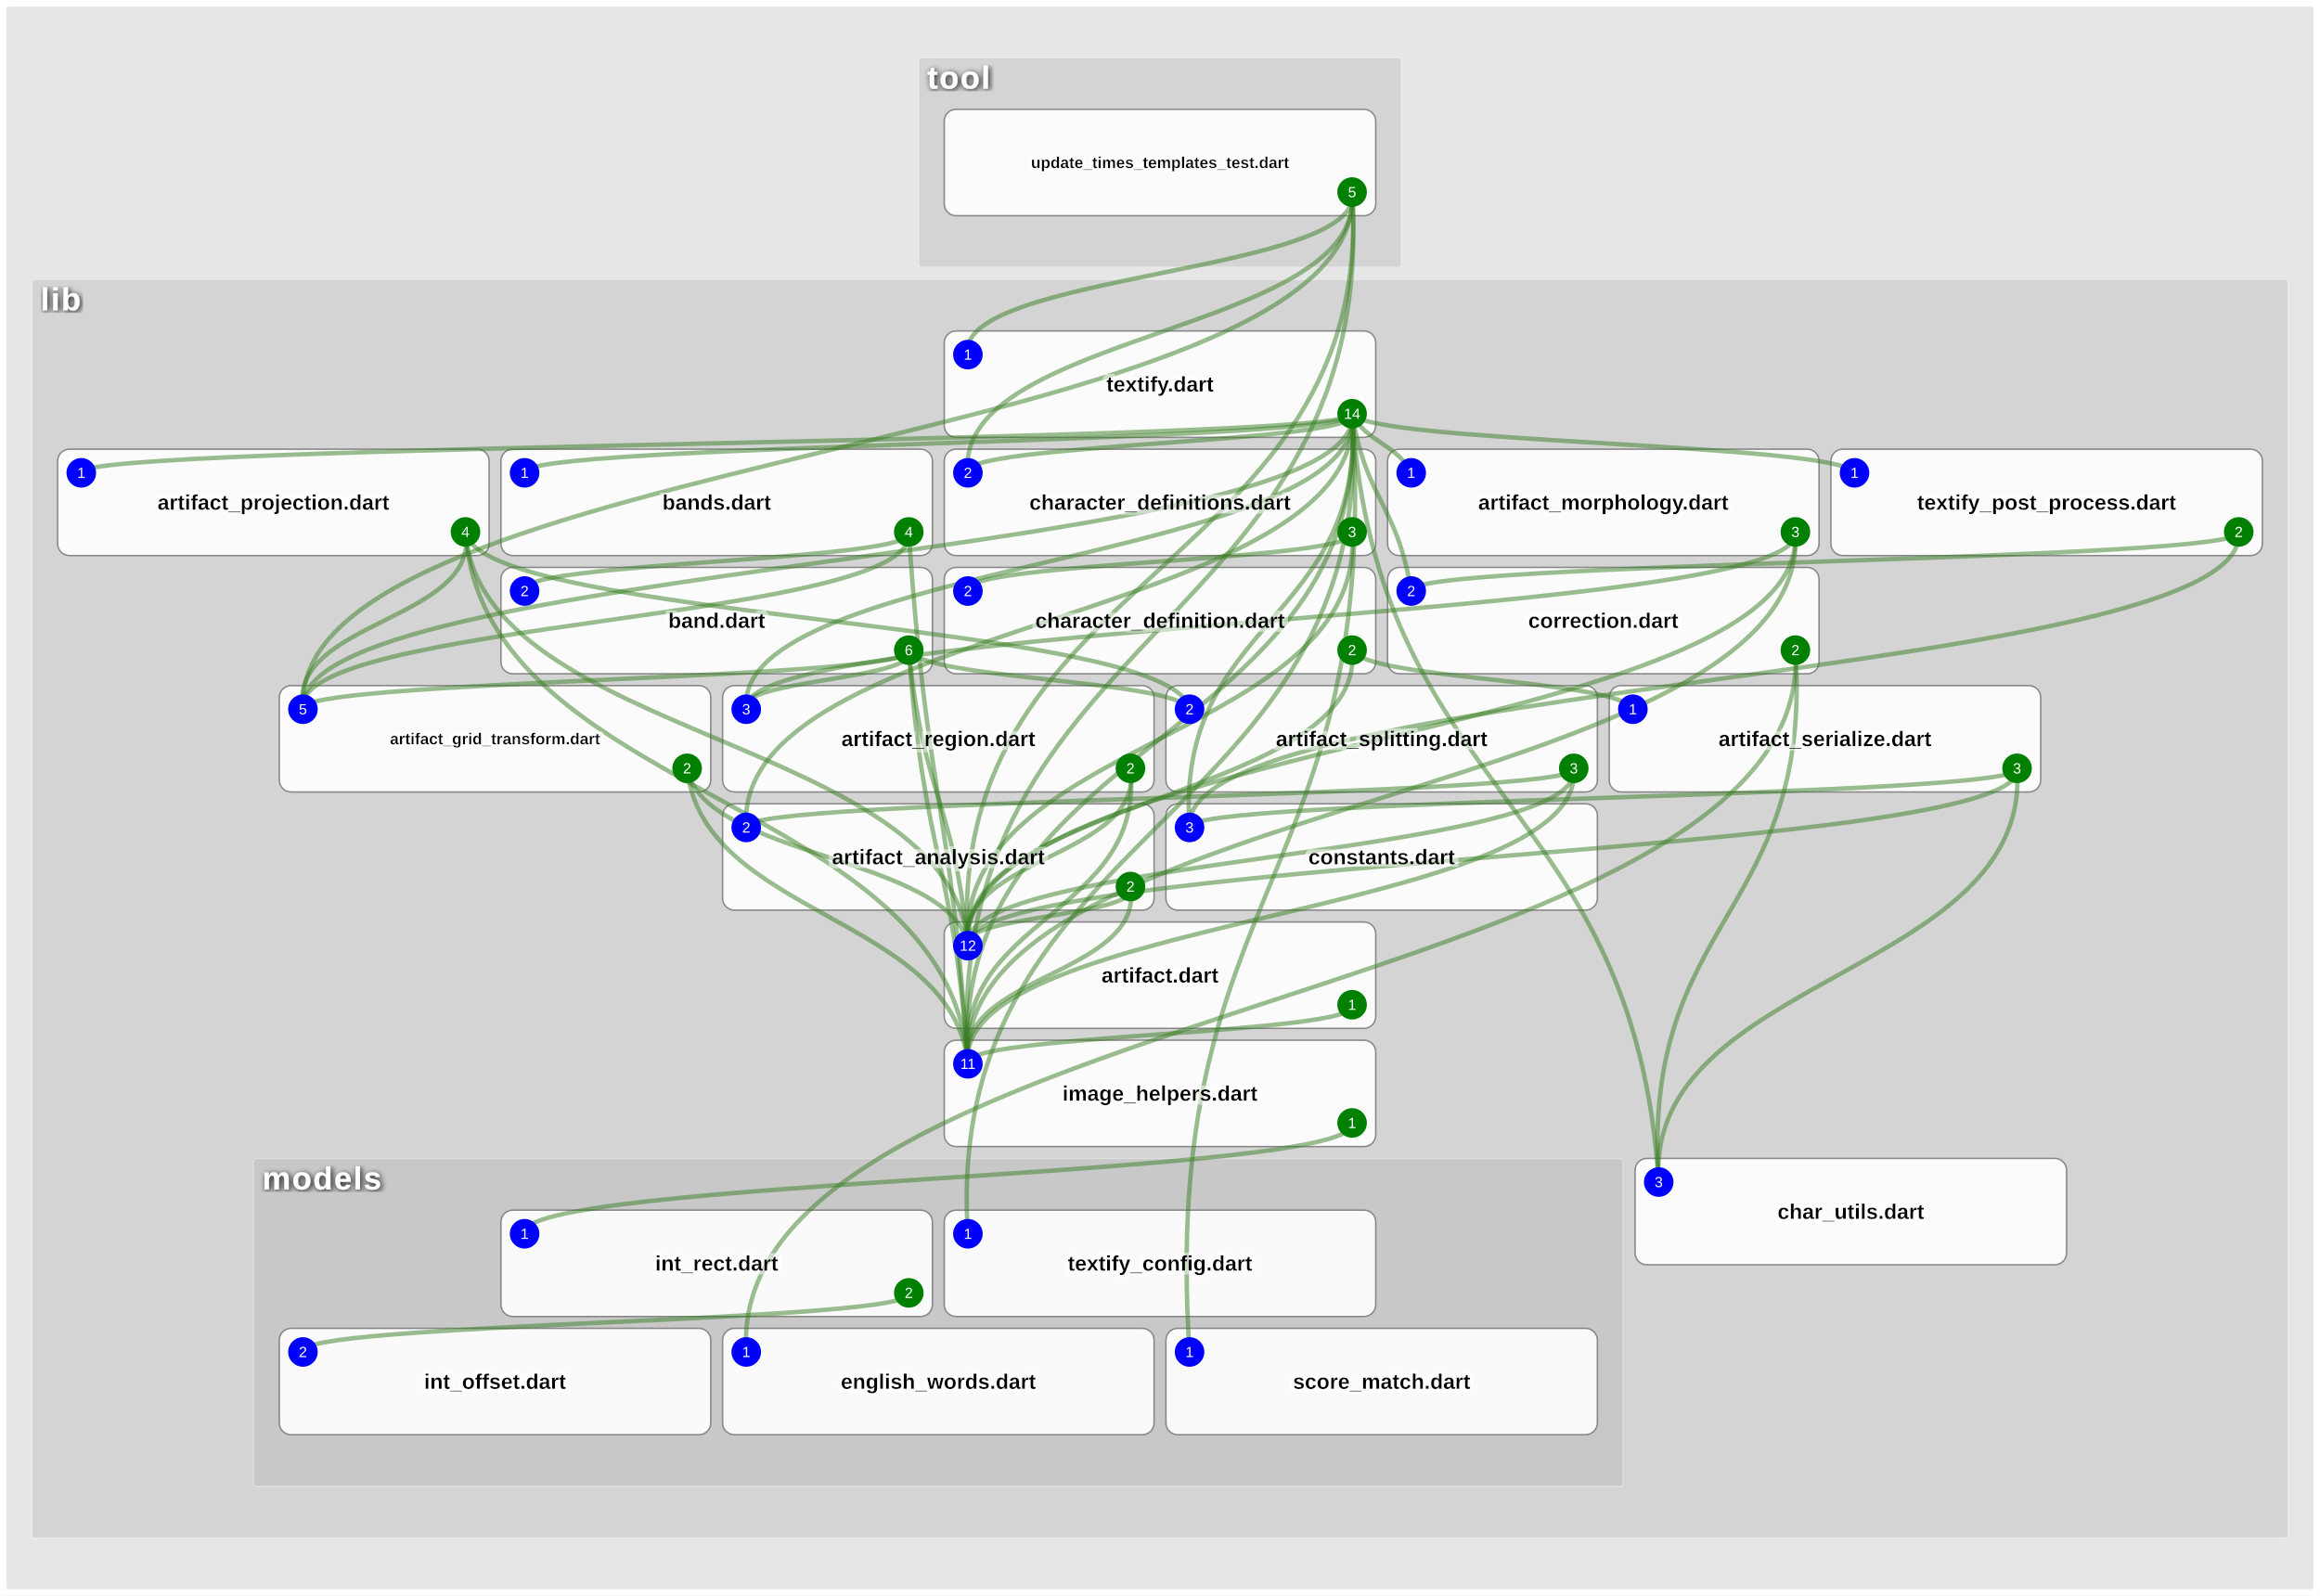
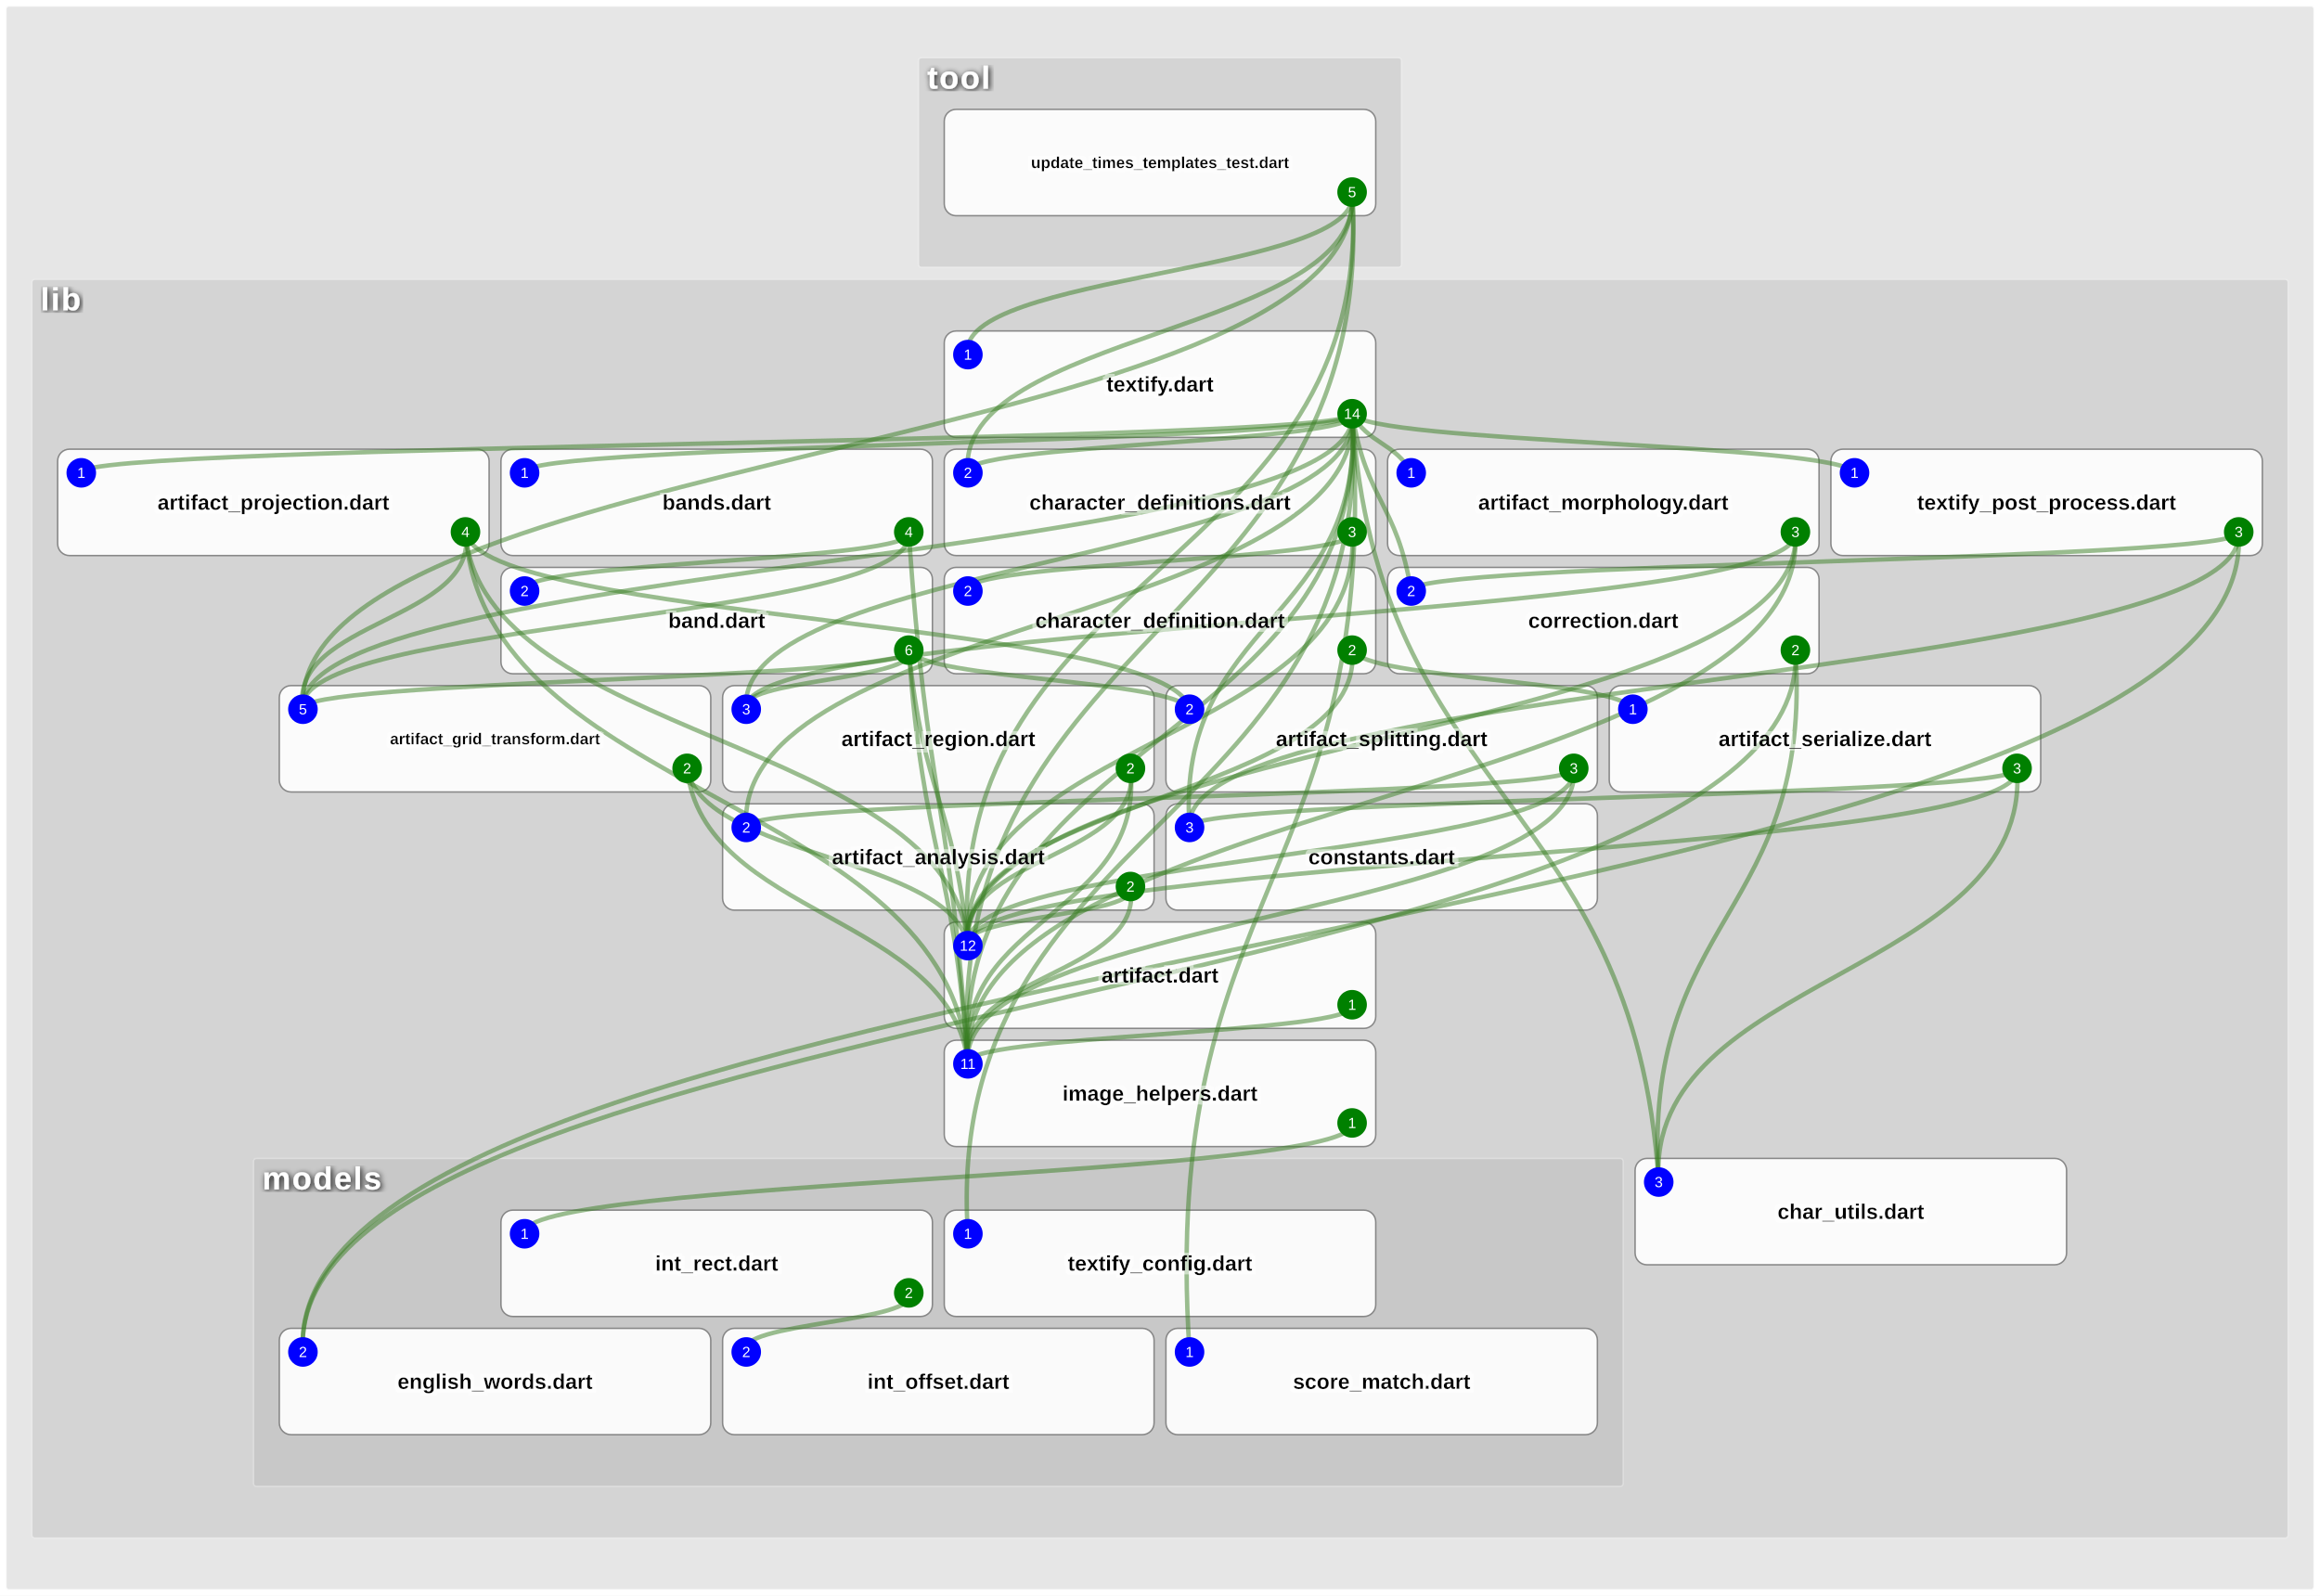
<svg xmlns="http://www.w3.org/2000/svg" width="1570" height="1080" font-family="Arial, Helvetica, sans-serif">
  <style>
    .layerRectangle {
      stroke: black;
      stroke-dasharray: 5,5;
      fill: url('#layers')
    }
    .layerText {
      fill: purple;
      font-size: 150%;
      filter: url(#outlineWhite);
    }
    .nodeFolder {
      fill: #aaaaaa;
      opacity: 0.3;
      stroke: whitesmoke;
    }
    .nodeFile {
      fill: #ffffff;
      opacity: 0.9;
      stroke: gray;
    }
    .nodeFileOrphan {
      fill: #ff6b6b !important;
      opacity: 0.9;
      stroke: gray;
    }
    .folderName {
      font-size: 180%;
      fill : white;
      font-weight: bolder;
      text-anchor: start;
      letter-spacing : 1px;
      dominant-baseline: hanging;
      filter: url(#shadow);
    }
    .nodeName {
      fill : black;
      font-weight: bold;
      text-anchor: middle;
      dominant-baseline: central;
      filter: url(#outlineWhite);
    }
    .line {
      fill : none;
      stroke: #377E22;
      stroke-width: 3;
      opacity: 0.5;
    }
    .line:hover {
      stroke-width: 6;
      opacity: 1;
    }
    .lineOrange {
      fill : none;
      stroke: #F09235;
      stroke-width: 8;
      opacity: 0.5;
    }
    .lineOrange:hover {
      stroke-width: 13;
      opacity: 1;
    }
    .lineRed {
      fill : none;
      stroke: #EB4132;
      stroke-width: 8;
      opacity: 0.5;
    }
    .lineRed:hover {
      stroke-width: 13;
      opacity: 1;
    }
</style>
  <defs id="idSvgDef">
    <linearGradient id="layers" gradientTransform="rotate(90)">
      <stop offset="0%" stop-color="#691872" stop-opacity="0.1" />
      <stop offset="100%" stop-color="#691872" stop-opacity="0.3" />
    </linearGradient>
    <filter id="shadow">
      <feGaussianBlur in="SourceAlpha" stdDeviation="2" />
      <feOffset dx="1" dy="1" result="offsetblur" />
      <feFlood flood-color="black" />
      <feComposite in2="offsetblur" operator="in" />
      <feMerge>
        <feMergeNode />
        <feMergeNode in="SourceGraphic" />
      </feMerge>
    </filter>
    <filter id="outlineWhite">
      <feMorphology in="SourceAlpha" result="DILATED" operator="dilate" radius="2" />
      <feFlood flood-color="white" flood-opacity="0.5" result="WHITE" />
      <feComposite in="WHITE" in2="DILATED" operator="in" result="OUTLINE" />
      <feMerge>
        <feMergeNode in="OUTLINE" />
        <feMergeNode in="SourceGraphic" />
      </feMerge>
    </filter>
    <filter id="outlineBlack">
      <feMorphology in="SourceAlpha" result="DILATED" operator="dilate" radius="2" />
      <feFlood flood-color="black" flood-opacity="0.5" result="BLACK" />
      <feComposite in="BLACK" in2="DILATED" operator="in" result="OUTLINE" />
      <feMerge>
        <feMergeNode in="OUTLINE" />
        <feMergeNode in="SourceGraphic" />
      </feMerge>
    </filter>
    <marker id="lineEnd" viewBox="0 -5 30 10" refX="12" orient="auto">
      <path d="M0,-16L32,0L0,16" fill="#3058FF" opacity="0.67" />
    </marker>
    <marker id="lineStart" viewBox="0 -4 8 8" refX="4" orient="auto">
      <circle cx="4" r="4" fill="#377E22" />
    </marker>
  </defs>
  <rect width="100%" height="100%" fill="white" />
  <g id="Node_">
    <rect x="4" y="4" width="1562" height="1072" rx="2" ry="2" class="nodeFolder" />
    <g id="Node_lib">
      <rect x="21.5" y="189" width="1527" height="852" rx="2" ry="2" class="nodeFolder" />
      <g id="Node_textify.dart">
        <rect x="639" y="224" width="292" height="72" rx="8" ry="8" class="nodeFile" />
      </g>
      <g id="Node_artifact_projection.dart">
        <rect x="39" y="304" width="292" height="72" rx="8" ry="8" class="nodeFile" />
      </g>
      <g id="Node_bands.dart">
        <rect x="339" y="304" width="292" height="72" rx="8" ry="8" class="nodeFile" />
      </g>
      <g id="Node_character_definitions.dart">
        <rect x="639" y="304" width="292" height="72" rx="8" ry="8" class="nodeFile" />
      </g>
      <g id="Node_artifact_morphology.dart">
        <rect x="939" y="304" width="292" height="72" rx="8" ry="8" class="nodeFile" />
      </g>
      <g id="Node_textify_post_process.dart">
        <rect x="1239" y="304" width="292" height="72" rx="8" ry="8" class="nodeFile" />
      </g>
      <g id="Node_band.dart">
        <rect x="339" y="384" width="292" height="72" rx="8" ry="8" class="nodeFile" />
      </g>
      <g id="Node_character_definition.dart">
        <rect x="639" y="384" width="292" height="72" rx="8" ry="8" class="nodeFile" />
      </g>
      <g id="Node_correction.dart">
        <rect x="939" y="384" width="292" height="72" rx="8" ry="8" class="nodeFile" />
      </g>
      <g id="Node_artifact_grid_transform.dart">
        <rect x="189" y="464" width="292" height="72" rx="8" ry="8" class="nodeFile" />
      </g>
      <g id="Node_artifact_region.dart">
        <rect x="489" y="464" width="292" height="72" rx="8" ry="8" class="nodeFile" />
      </g>
      <g id="Node_artifact_splitting.dart">
        <rect x="789" y="464" width="292" height="72" rx="8" ry="8" class="nodeFile" />
      </g>
      <g id="Node_artifact_serialize.dart">
        <rect x="1089" y="464" width="292" height="72" rx="8" ry="8" class="nodeFile" />
      </g>
      <g id="Node_artifact_analysis.dart">
        <rect x="489" y="544" width="292" height="72" rx="8" ry="8" class="nodeFile" />
      </g>
      <g id="Node_constants.dart">
        <rect x="789" y="544" width="292" height="72" rx="8" ry="8" class="nodeFile" />
      </g>
      <g id="Node_artifact.dart">
        <rect x="639" y="624" width="292" height="72" rx="8" ry="8" class="nodeFile" />
      </g>
      <g id="Node_image_helpers.dart">
        <rect x="639" y="704" width="292" height="72" rx="8" ry="8" class="nodeFile" />
      </g>
      <g id="Node_models">
        <rect x="171.5" y="784" width="927" height="222" rx="2" ry="2" class="nodeFolder" />
        <g id="Node_int_rect.dart">
          <rect x="339" y="819" width="292" height="72" rx="8" ry="8" class="nodeFile" />
        </g>
        <g id="Node_textify_config.dart">
          <rect x="639" y="819" width="292" height="72" rx="8" ry="8" class="nodeFile" />
        </g>
+         <g id="Node_english_words.dart">
+           <rect x="189" y="899" width="292" height="72" rx="8" ry="8" class="nodeFile" />
+         </g>
        <g id="Node_int_offset.dart">
-           <rect x="189" y="899" width="292" height="72" rx="8" ry="8" class="nodeFile" />
-         </g>
-         <g id="Node_english_words.dart">
          <rect x="489" y="899" width="292" height="72" rx="8" ry="8" class="nodeFile" />
        </g>
        <g id="Node_score_match.dart">
          <rect x="789" y="899" width="292" height="72" rx="8" ry="8" class="nodeFile" />
        </g>
      </g>
      <g id="Node_char_utils.dart">
        <rect x="1106.5" y="784" width="292" height="72" rx="8" ry="8" class="nodeFile" />
      </g>
    </g>
    <g id="Node_tool">
      <rect x="621.5" y="39" width="327" height="142" rx="2" ry="2" class="nodeFolder" />
      <g id="Node_update_times_templates_test.dart">
        <rect x="639" y="74" width="292" height="72" rx="8" ry="8" class="nodeFile" />
      </g>
    </g>
  </g>
  <g id="Edges">
    <path d="M765 600 C 775 620,645 620, 655 640" fill="none" class="line">
      </path>
    <path d="M765 600 C 775 660,645 660, 655 720" fill="none" class="line">
      </path>
    <path d="M465 520 C 475 580,645 580, 655 640" fill="none" class="line">
      </path>
    <path d="M465 520 C 475 620,645 620, 655 720" fill="none" class="line">
      </path>
    <path d="M1215 360 C 1225 420,495 420, 505 480" fill="none" class="line">
      </path>
    <path d="M1215 360 C 1225 500,645 500, 655 640" fill="none" class="line">
      </path>
    <path d="M1215 360 C 1227 540,643 540, 655 720" fill="none" class="line">
      </path>
    <path d="M315 360 C 325 420,195 420, 205 480" fill="none" class="line">
      </path>
    <path d="M315 360 C 325 420,795 420, 805 480" fill="none" class="line">
      </path>
    <path d="M315 360 C 325 500,645 500, 655 640" fill="none" class="line">
      </path>
    <path d="M315 360 C 327 540,643 540, 655 720" fill="none" class="line">
      </path>
    <path d="M765 520 C 775 580,645 580, 655 640" fill="none" class="line">
      </path>
    <path d="M765 520 C 775 620,645 620, 655 720" fill="none" class="line">
      </path>
    <path d="M1365 520 C 1375 580,645 580, 655 640" fill="none" class="line">
      </path>
    <path d="M1365 520 C 1375 660,1112.5 660, 1122.5 800" fill="none" class="line">
      </path>
    <path d="M1365 520 C 1375 540,795 540, 805 560" fill="none" class="line">
      </path>
    <path d="M1065 520 C 1075 540,495 540, 505 560" fill="none" class="line">
      </path>
    <path d="M1065 520 C 1075 580,645 580, 655 640" fill="none" class="line">
      </path>
    <path d="M1065 520 C 1075 620,645 620, 655 720" fill="none" class="line">
      </path>
    <path d="M915 680 C 925 700,645 700, 655 720" fill="none" class="line">
      </path>
    <path d="M615 440 C 625 460,195 460, 205 480" fill="none" class="line">
      </path>
    <path d="M615 440 C 625 460,495 460, 505 480" fill="none" class="line">
      </path>
    <path d="M615 440 C 625 460,795 460, 805 480" fill="none" class="line">
      </path>
    <path d="M615 440 C 625 540,645 540, 655 640" fill="none" class="line">
      </path>
    <path d="M615 440 C 625 580,645 580, 655 720" fill="none" class="line">
      </path>
    <path d="M615 360 C 625 420,195 420, 205 480" fill="none" class="line">
      </path>
    <path d="M615 360 C 625 380,345 380, 355 400" fill="none" class="line">
      </path>
    <path d="M615 360 C 627 540,643 540, 655 720" fill="none" class="line">
      </path>
    <path d="M915 440 C 925 460,1095 460, 1105 480" fill="none" class="line">
      </path>
    <path d="M915 440 C 925 540,645 540, 655 640" fill="none" class="line">
      </path>
    <path d="M915 360 C 925 500,645 500, 655 640" fill="none" class="line">
      </path>
    <path d="M915 360 C 925 380,645 380, 655 400" fill="none" class="line">
      </path>
    <path d="M1215 440 C 1227 620,1110.5 620, 1122.5 800" fill="none" class="line">
      </path>
-     <path d="M1215 440 C 1230 677,490 678, 505 915" fill="none" class="line">
+     <path d="M1215 440 C 1230 677,190 678, 205 915" fill="none" class="line">
      </path>
    <path d="M915 760 C 925 797,345 798, 355 835" fill="none" class="line">
      </path>
-     <path d="M615 875 C 625 895,195 895, 205 915" fill="none" class="line">
+     <path d="M615 875 C 625 895,495 895, 505 915" fill="none" class="line">
      </path>
    <path d="M1515 360 C 1525 460,795 460, 805 560" fill="none" class="line">
      </path>
    <path d="M1515 360 C 1525 380,945 380, 955 400" fill="none" class="line">
+       </path>
+     <path d="M1515 360 C 1533 637,187 638, 205 915" fill="none" class="line">
      </path>
    <path d="M915 280 C 925 420,495 420, 505 560" fill="none" class="line">
      </path>
    <path d="M915 280 C 925 380,195 380, 205 480" fill="none" class="line">
      </path>
    <path d="M915 280 C 925 300,945 300, 955 320" fill="none" class="line">
      </path>
    <path d="M915 280 C 925 300,45 300, 55 320" fill="none" class="line">
      </path>
    <path d="M915 280 C 925 380,495 380, 505 480" fill="none" class="line">
      </path>
    <path d="M915 280 C 925 300,345 300, 355 320" fill="none" class="line">
      </path>
    <path d="M915 280 C 932 540,1105.5 540, 1122.5 800" fill="none" class="line">
      </path>
    <path d="M915 280 C 925 300,645 300, 655 320" fill="none" class="line">
      </path>
    <path d="M915 280 C 925 420,795 420, 805 560" fill="none" class="line">
      </path>
    <path d="M915 280 C 925 340,945 340, 955 400" fill="none" class="line">
      </path>
    <path d="M915 280 C 929 500,641 500, 655 720" fill="none" class="line">
      </path>
    <path d="M915 280 C 936 597,784 598, 805 915" fill="none" class="line">
      </path>
    <path d="M915 280 C 933 557,637 558, 655 835" fill="none" class="line">
      </path>
    <path d="M915 280 C 925 300,1245 300, 1255 320" fill="none" class="line">
      </path>
    <path d="M915 130 C 926 305,194 305, 205 480" fill="none" class="line">
      </path>
    <path d="M915 130 C 932 385,638 385, 655 640" fill="none" class="line">
      </path>
    <path d="M915 130 C 925 225,645 225, 655 320" fill="none" class="line">
      </path>
    <path d="M915 130 C 934 425,636 425, 655 720" fill="none" class="line">
      </path>
    <path d="M915 130 C 925 185,645 185, 655 240" fill="none" class="line">
      </path>
  </g>
  <g id="Counters_">
    <g id="Counters_lib">
      <g id="Counters_textify.dart">
        <g>
          <circle cx="915" cy="280" r="10" fill="green" />
          <text x="915" y="280" fill="white" font-size="10" text-anchor="middle" dominant-baseline="central">14</text>
        </g>
        <g>
          <circle cx="655" cy="240" r="10" fill="blue" />
          <text x="655" y="240" fill="white" font-size="10" text-anchor="middle" dominant-baseline="central">1</text>
        </g>
      </g>
      <g id="Counters_artifact_projection.dart">
        <g>
          <circle cx="315" cy="360" r="10" fill="green" />
          <text x="315" y="360" fill="white" font-size="10" text-anchor="middle" dominant-baseline="central">4</text>
        </g>
        <g>
          <circle cx="55" cy="320" r="10" fill="blue" />
          <text x="55" y="320" fill="white" font-size="10" text-anchor="middle" dominant-baseline="central">1</text>
        </g>
      </g>
      <g id="Counters_bands.dart">
        <g>
          <circle cx="615" cy="360" r="10" fill="green" />
          <text x="615" y="360" fill="white" font-size="10" text-anchor="middle" dominant-baseline="central">4</text>
        </g>
        <g>
          <circle cx="355" cy="320" r="10" fill="blue" />
          <text x="355" y="320" fill="white" font-size="10" text-anchor="middle" dominant-baseline="central">1</text>
        </g>
      </g>
      <g id="Counters_character_definitions.dart">
        <g>
          <circle cx="915" cy="360" r="10" fill="green" />
          <text x="915" y="360" fill="white" font-size="10" text-anchor="middle" dominant-baseline="central">3</text>
        </g>
        <g>
          <circle cx="655" cy="320" r="10" fill="blue" />
          <text x="655" y="320" fill="white" font-size="10" text-anchor="middle" dominant-baseline="central">2</text>
        </g>
      </g>
      <g id="Counters_artifact_morphology.dart">
        <g>
          <circle cx="1215" cy="360" r="10" fill="green" />
          <text x="1215" y="360" fill="white" font-size="10" text-anchor="middle" dominant-baseline="central">3</text>
        </g>
        <g>
          <circle cx="955" cy="320" r="10" fill="blue" />
          <text x="955" y="320" fill="white" font-size="10" text-anchor="middle" dominant-baseline="central">1</text>
        </g>
      </g>
      <g id="Counters_textify_post_process.dart">
        <g>
          <circle cx="1515" cy="360" r="10" fill="green" />
-           <text x="1515" y="360" fill="white" font-size="10" text-anchor="middle" dominant-baseline="central">2</text>
+           <text x="1515" y="360" fill="white" font-size="10" text-anchor="middle" dominant-baseline="central">3</text>
        </g>
        <g>
          <circle cx="1255" cy="320" r="10" fill="blue" />
          <text x="1255" y="320" fill="white" font-size="10" text-anchor="middle" dominant-baseline="central">1</text>
        </g>
      </g>
      <g id="Counters_band.dart">
        <g>
          <circle cx="615" cy="440" r="10" fill="green" />
          <text x="615" y="440" fill="white" font-size="10" text-anchor="middle" dominant-baseline="central">6</text>
        </g>
        <g>
          <circle cx="355" cy="400" r="10" fill="blue" />
          <text x="355" y="400" fill="white" font-size="10" text-anchor="middle" dominant-baseline="central">2</text>
        </g>
      </g>
      <g id="Counters_character_definition.dart">
        <g>
          <circle cx="915" cy="440" r="10" fill="green" />
          <text x="915" y="440" fill="white" font-size="10" text-anchor="middle" dominant-baseline="central">2</text>
        </g>
        <g>
          <circle cx="655" cy="400" r="10" fill="blue" />
          <text x="655" y="400" fill="white" font-size="10" text-anchor="middle" dominant-baseline="central">2</text>
        </g>
      </g>
      <g id="Counters_correction.dart">
        <g>
          <circle cx="1215" cy="440" r="10" fill="green" />
          <text x="1215" y="440" fill="white" font-size="10" text-anchor="middle" dominant-baseline="central">2</text>
        </g>
        <g>
          <circle cx="955" cy="400" r="10" fill="blue" />
          <text x="955" y="400" fill="white" font-size="10" text-anchor="middle" dominant-baseline="central">2</text>
        </g>
      </g>
      <g id="Counters_artifact_grid_transform.dart">
        <g>
          <circle cx="465" cy="520" r="10" fill="green" />
          <text x="465" y="520" fill="white" font-size="10" text-anchor="middle" dominant-baseline="central">2</text>
        </g>
        <g>
          <circle cx="205" cy="480" r="10" fill="blue" />
          <text x="205" y="480" fill="white" font-size="10" text-anchor="middle" dominant-baseline="central">5</text>
        </g>
      </g>
      <g id="Counters_artifact_region.dart">
        <g>
          <circle cx="765" cy="520" r="10" fill="green" />
          <text x="765" y="520" fill="white" font-size="10" text-anchor="middle" dominant-baseline="central">2</text>
        </g>
        <g>
          <circle cx="505" cy="480" r="10" fill="blue" />
          <text x="505" y="480" fill="white" font-size="10" text-anchor="middle" dominant-baseline="central">3</text>
        </g>
      </g>
      <g id="Counters_artifact_splitting.dart">
        <g>
          <circle cx="1065" cy="520" r="10" fill="green" />
          <text x="1065" y="520" fill="white" font-size="10" text-anchor="middle" dominant-baseline="central">3</text>
        </g>
        <g>
          <circle cx="805" cy="480" r="10" fill="blue" />
          <text x="805" y="480" fill="white" font-size="10" text-anchor="middle" dominant-baseline="central">2</text>
        </g>
      </g>
      <g id="Counters_artifact_serialize.dart">
        <g>
          <circle cx="1365" cy="520" r="10" fill="green" />
          <text x="1365" y="520" fill="white" font-size="10" text-anchor="middle" dominant-baseline="central">3</text>
        </g>
        <g>
          <circle cx="1105" cy="480" r="10" fill="blue" />
          <text x="1105" y="480" fill="white" font-size="10" text-anchor="middle" dominant-baseline="central">1</text>
        </g>
      </g>
      <g id="Counters_artifact_analysis.dart">
        <g>
          <circle cx="765" cy="600" r="10" fill="green" />
          <text x="765" y="600" fill="white" font-size="10" text-anchor="middle" dominant-baseline="central">2</text>
        </g>
        <g>
          <circle cx="505" cy="560" r="10" fill="blue" />
          <text x="505" y="560" fill="white" font-size="10" text-anchor="middle" dominant-baseline="central">2</text>
        </g>
      </g>
      <g id="Counters_constants.dart">
        <g>
          <circle cx="805" cy="560" r="10" fill="blue" />
          <text x="805" y="560" fill="white" font-size="10" text-anchor="middle" dominant-baseline="central">3</text>
        </g>
      </g>
      <g id="Counters_artifact.dart">
        <g>
          <circle cx="915" cy="680" r="10" fill="green" />
          <text x="915" y="680" fill="white" font-size="10" text-anchor="middle" dominant-baseline="central">1</text>
        </g>
        <g>
          <circle cx="655" cy="640" r="10" fill="blue" />
          <text x="655" y="640" fill="white" font-size="10" text-anchor="middle" dominant-baseline="central">12</text>
        </g>
      </g>
      <g id="Counters_image_helpers.dart">
        <g>
          <circle cx="915" cy="760" r="10" fill="green" />
          <text x="915" y="760" fill="white" font-size="10" text-anchor="middle" dominant-baseline="central">1</text>
        </g>
        <g>
          <circle cx="655" cy="720" r="10" fill="blue" />
          <text x="655" y="720" fill="white" font-size="10" text-anchor="middle" dominant-baseline="central">11</text>
        </g>
      </g>
      <g id="Counters_models">
        <g id="Counters_int_rect.dart">
          <g>
            <circle cx="615" cy="875" r="10" fill="green" />
            <text x="615" y="875" fill="white" font-size="10" text-anchor="middle" dominant-baseline="central">2</text>
          </g>
          <g>
            <circle cx="355" cy="835" r="10" fill="blue" />
            <text x="355" y="835" fill="white" font-size="10" text-anchor="middle" dominant-baseline="central">1</text>
          </g>
        </g>
        <g id="Counters_textify_config.dart">
          <g>
            <circle cx="655" cy="835" r="10" fill="blue" />
            <text x="655" y="835" fill="white" font-size="10" text-anchor="middle" dominant-baseline="central">1</text>
          </g>
        </g>
-         <g id="Counters_int_offset.dart">
+         <g id="Counters_english_words.dart">
          <g>
            <circle cx="205" cy="915" r="10" fill="blue" />
            <text x="205" y="915" fill="white" font-size="10" text-anchor="middle" dominant-baseline="central">2</text>
          </g>
        </g>
-         <g id="Counters_english_words.dart">
+         <g id="Counters_int_offset.dart">
          <g>
            <circle cx="505" cy="915" r="10" fill="blue" />
-             <text x="505" y="915" fill="white" font-size="10" text-anchor="middle" dominant-baseline="central">1</text>
+             <text x="505" y="915" fill="white" font-size="10" text-anchor="middle" dominant-baseline="central">2</text>
          </g>
        </g>
        <g id="Counters_score_match.dart">
          <g>
            <circle cx="805" cy="915" r="10" fill="blue" />
            <text x="805" y="915" fill="white" font-size="10" text-anchor="middle" dominant-baseline="central">1</text>
          </g>
        </g>
      </g>
      <g id="Counters_char_utils.dart">
        <g>
          <circle cx="1122.5" cy="800" r="10" fill="blue" />
          <text x="1122.5" y="800" fill="white" font-size="10" text-anchor="middle" dominant-baseline="central">3</text>
        </g>
      </g>
    </g>
    <g id="Counters_tool">
      <g id="Counters_update_times_templates_test.dart">
        <g>
          <circle cx="915" cy="130" r="10" fill="green" />
          <text x="915" y="130" fill="white" font-size="10" text-anchor="middle" dominant-baseline="central">5</text>
        </g>
      </g>
    </g>
  </g>
  <g id="Labels_">
    <text class="folderName" x="10" y="10">
    </text>
    <g id="Labels_lib">
      <text class="folderName" x="27.5" y="195">lib</text>
      <g id="Labels_textify.dart">
        <text class="nodeName" x="785" y="260" font-size="120%">textify.dart</text>
      </g>
      <g id="Labels_artifact_projection.dart">
        <text class="nodeName" x="185" y="340" font-size="120%">artifact_projection.dart</text>
      </g>
      <g id="Labels_bands.dart">
        <text class="nodeName" x="485" y="340" font-size="120%">bands.dart</text>
      </g>
      <g id="Labels_character_definitions.dart">
        <text class="nodeName" x="785" y="340" font-size="120%">character_definitions.dart</text>
      </g>
      <g id="Labels_artifact_morphology.dart">
        <text class="nodeName" x="1085" y="340" font-size="120%">artifact_morphology.dart</text>
      </g>
      <g id="Labels_textify_post_process.dart">
        <text class="nodeName" x="1385" y="340" font-size="120%">textify_post_process.dart</text>
      </g>
      <g id="Labels_band.dart">
        <text class="nodeName" x="485" y="420" font-size="120%">band.dart</text>
      </g>
      <g id="Labels_character_definition.dart">
        <text class="nodeName" x="785" y="420" font-size="120%">character_definition.dart</text>
      </g>
      <g id="Labels_correction.dart">
        <text class="nodeName" x="1085" y="420" font-size="120%">correction.dart</text>
      </g>
      <g id="Labels_artifact_grid_transform.dart">
        <text class="nodeName" x="335" y="500" font-size="90%">artifact_grid_transform.dart</text>
      </g>
      <g id="Labels_artifact_region.dart">
        <text class="nodeName" x="635" y="500" font-size="120%">artifact_region.dart</text>
      </g>
      <g id="Labels_artifact_splitting.dart">
        <text class="nodeName" x="935" y="500" font-size="120%">artifact_splitting.dart</text>
      </g>
      <g id="Labels_artifact_serialize.dart">
        <text class="nodeName" x="1235" y="500" font-size="120%">artifact_serialize.dart</text>
      </g>
      <g id="Labels_artifact_analysis.dart">
        <text class="nodeName" x="635" y="580" font-size="120%">artifact_analysis.dart</text>
      </g>
      <g id="Labels_constants.dart">
        <text class="nodeName" x="935" y="580" font-size="120%">constants.dart</text>
      </g>
      <g id="Labels_artifact.dart">
        <text class="nodeName" x="785" y="660" font-size="120%">artifact.dart</text>
      </g>
      <g id="Labels_image_helpers.dart">
        <text class="nodeName" x="785" y="740" font-size="120%">image_helpers.dart</text>
      </g>
      <g id="Labels_models">
        <text class="folderName" x="177.5" y="790">models</text>
        <g id="Labels_int_rect.dart">
          <text class="nodeName" x="485" y="855" font-size="120%">int_rect.dart</text>
        </g>
        <g id="Labels_textify_config.dart">
          <text class="nodeName" x="785" y="855" font-size="120%">textify_config.dart</text>
        </g>
+         <g id="Labels_english_words.dart">
+           <text class="nodeName" x="335" y="935" font-size="120%">english_words.dart</text>
+         </g>
        <g id="Labels_int_offset.dart">
-           <text class="nodeName" x="335" y="935" font-size="120%">int_offset.dart</text>
-         </g>
-         <g id="Labels_english_words.dart">
-           <text class="nodeName" x="635" y="935" font-size="120%">english_words.dart</text>
+           <text class="nodeName" x="635" y="935" font-size="120%">int_offset.dart</text>
        </g>
        <g id="Labels_score_match.dart">
          <text class="nodeName" x="935" y="935" font-size="120%">score_match.dart</text>
        </g>
      </g>
      <g id="Labels_char_utils.dart">
        <text class="nodeName" x="1252.5" y="820" font-size="120%">char_utils.dart</text>
      </g>
    </g>
    <g id="Labels_tool">
      <text class="folderName" x="627.5" y="45">tool</text>
      <g id="Labels_update_times_templates_test.dart">
        <text class="nodeName" x="785" y="110" font-size="90%">update_times_templates_test.dart</text>
      </g>
    </g>
  </g>
</svg>
